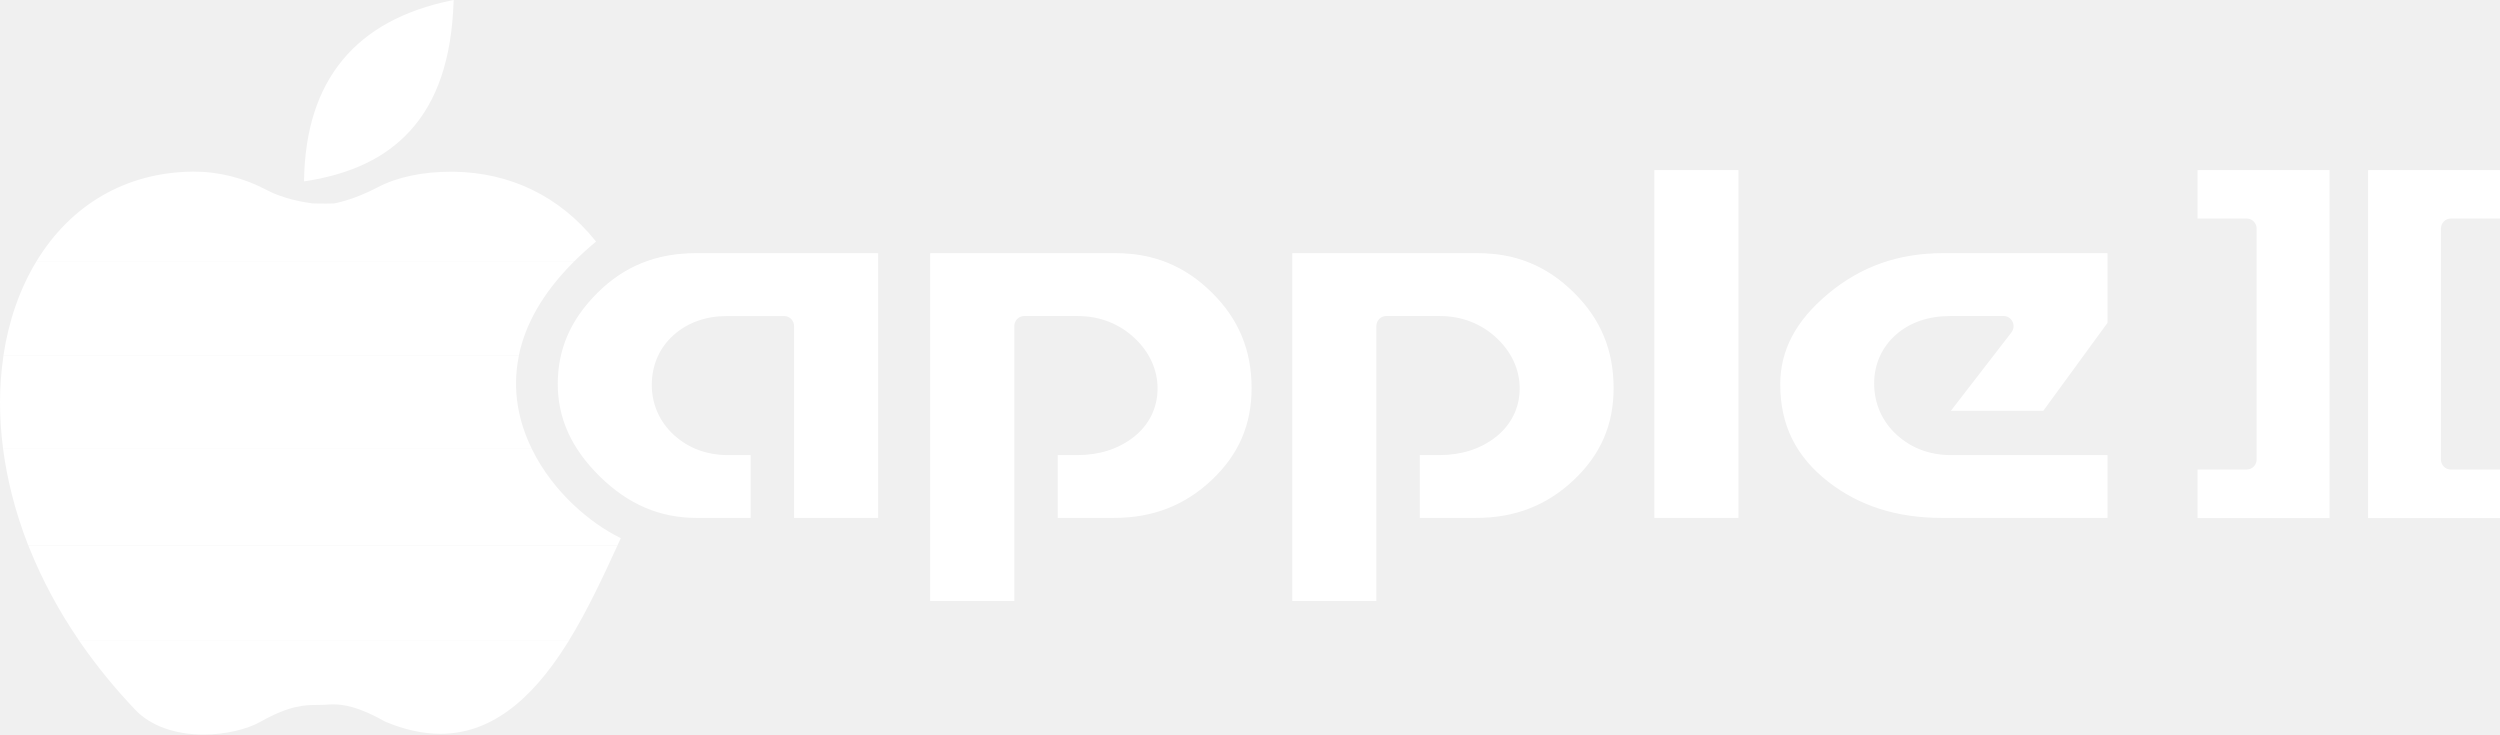
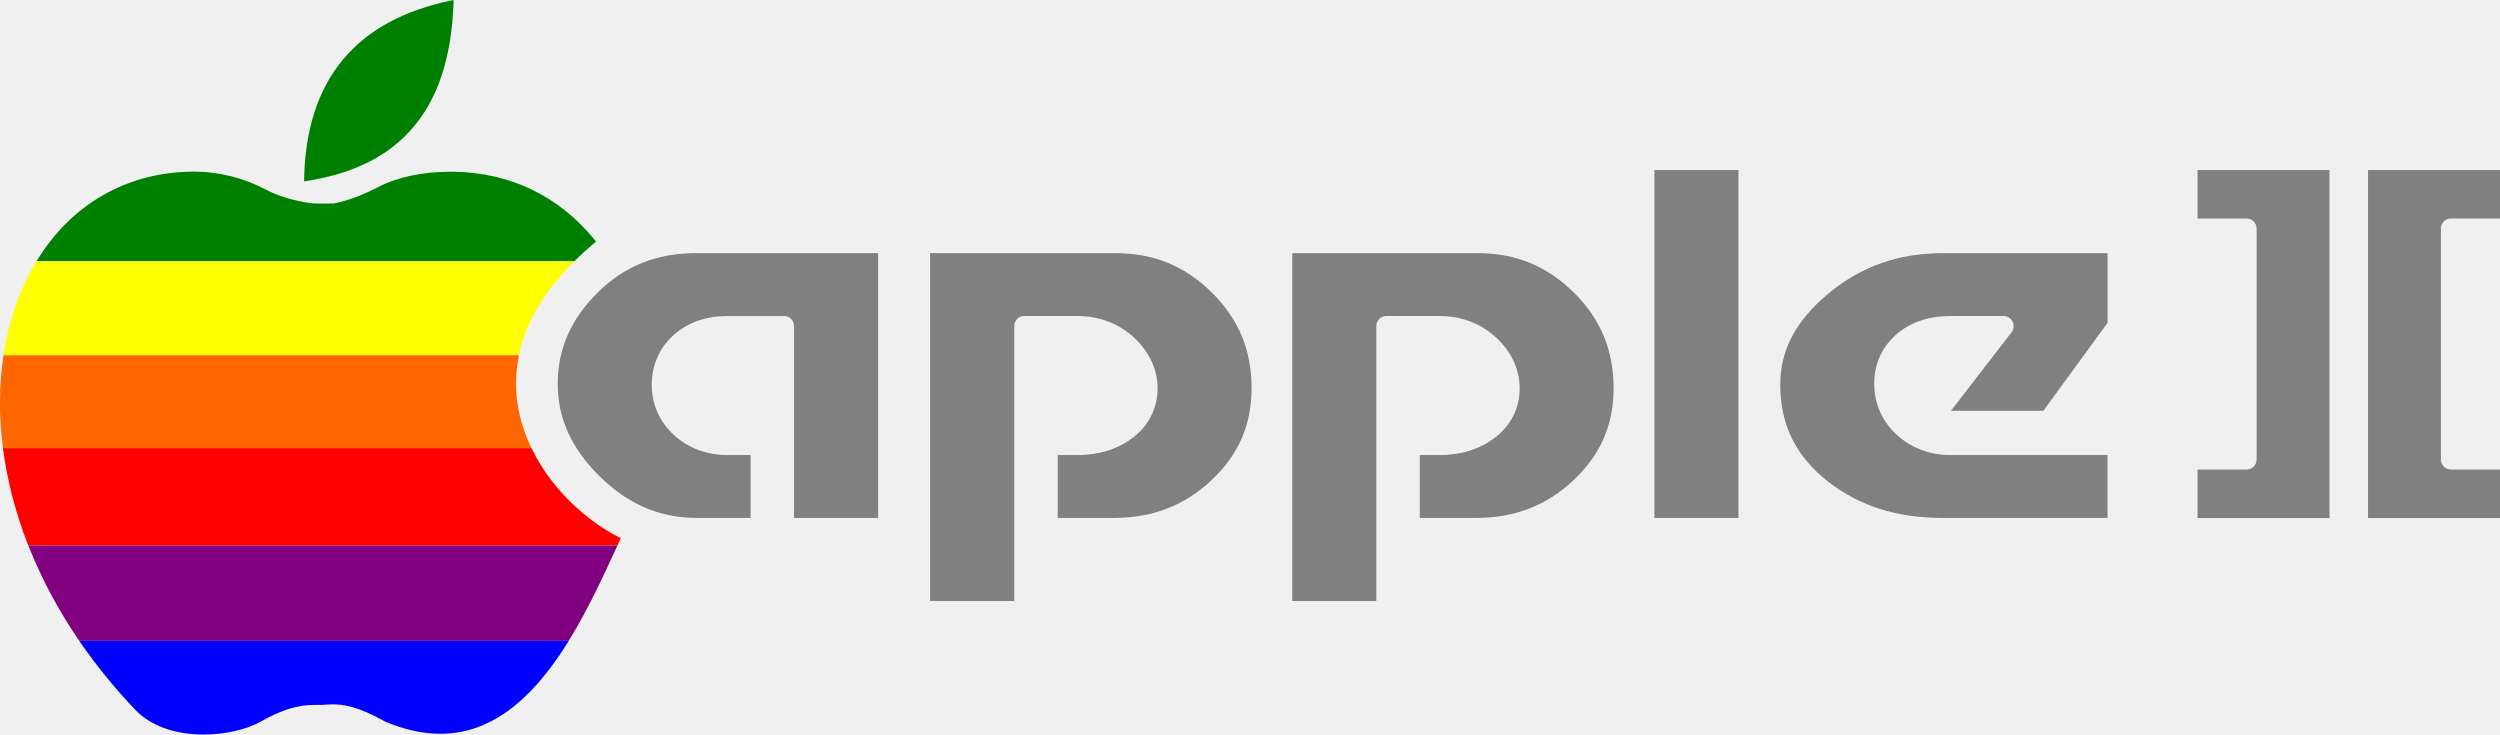
- <svg xmlns="http://www.w3.org/2000/svg" id="svg2" enable-background="new 0 0 564.703 165.918" xml:space="preserve" height="165.92px" viewBox="0 0 564.703 165.918" width="564.7px" version="1.1" y="0px" x="0px">
-   <g fill="#fff">
-     <path id="path5" d="m92.609 29.581c6.181-6.782 9.402-16.306 9.846-29.116l0.01-0.465-0.455 0.093c-21.712 4.441-32.923 18.047-33.326 40.439l-0.008 0.436 0.431-0.067c10.341-1.619 18.025-5.323 23.492-11.32z" />
-     <path id="path7" d="m17.902 144.76l0.399 0.574c3.588 5.176 7.703 10.211 12.229 14.971 3.447 3.623 8.938 5.617 15.46 5.617 4.78 0 9.736-1.124 12.935-2.934 6.618-3.74 10.125-3.748 12.685-3.752 0.514 0 0.994-0.002 1.456-0.029l0.418-0.027c0.554-0.035 1.126-0.074 1.771-0.074 2.27 0 5.66 0.445 11.823 3.928 4.301 1.804 8.472 2.717 12.397 2.717h0.002c10.686 0 20.056-6.688 28.644-20.43l0.351-0.561h-110.57l0.002-0.01z" />
-     <path id="path9" d="m129.74 59.003c1.429-1.424 2.969-2.828 4.623-4.208l0.277-0.231-0.228-0.281c-8.055-9.936-19.085-15.294-31.897-15.496l-0.587-0.003c-6.493 0-12.235 1.217-16.604 3.519-5.666 2.984-9.88 3.646-9.921 3.652-0.074 0.01-0.538 0.028-1.81 0.028-1.544 0-2.877-0.025-3.037-0.048l-0.102-0.013c-1.817-0.235-6.448-0.997-10.202-2.998-5.102-2.72-10.786-4.159-16.437-4.159l-0.372 0.002c-14.942 0.167-27.433 7.448-35.194 20.236h121.5z" />
-     <path id="path11" d="m117.21 80.245c1.47-7.11 5.439-14.013 11.911-20.619l0.61-0.623h-121.48l-0.108 0.177c-3.723 6.178-6.189 13.324-7.36 21.064l116.43 0.001z" />
-     <path id="path13" d="m120.06 101.23c-2.938-6.035-4.381-13.008-2.919-20.543l0.084-0.437h-116.43l-0.042 0.31c-0.985 6.711-0.985 13.658-0.074 20.668h119.39z" />
-     <path id="path15" d="m6.393 123.24h133.06l0.779-1.685-0.32-0.158c-6.368-3.153-14.905-10.055-19.765-19.967l-0.101-0.205h-119.37l0.055 0.414c0.812 6.09 2.472 13.46 5.668 21.61z" />
-     <path id="path17" d="m17.904 144.76h110.56c4.221-6.841 7.701-14.373 10.758-20.992l0.24-0.52h-133.05l0.201 0.502c2.912 7.26 6.689 14.28 11.293 21.01z" />
-     <path id="path4012_1_" d="m373.91 38.527v78.112h18.555v-78.113h-18.55zm122.69 0v10.493h10.902c1.352 0 2.447 1.127 2.447 2.516v52.112c0 1.391-1.104 2.516-2.447 2.516h-10.902v10.514h29.365v-78.153h-29.36zm38.52 0v78.151h29.367v-10.514h-10.902c-1.354 0-2.447-1.125-2.447-2.516v-52.114c0-1.389 1.094-2.516 2.447-2.516h10.902v-10.493h-29.37zm-377.96 18.771c-8.841 0-16.031 2.907-22.043 8.88-6.054 6.016-8.912 12.669-8.912 20.426 0 7.646 3.015 14.395 9.423 20.705 6.392 6.299 13.492 9.33 21.751 9.33h11.962v-13.74h-4.931c-4.734 0-8.978-1.547-12.291-4.563-3.312-3.014-5.113-7.059-5.113-11.525 0-4.512 1.764-8.574 5.041-11.471 3.258-2.883 7.441-4.298 12.145-4.298h12.948c1.352 0 2.447 1.125 2.447 2.514v43.083h18.555v-59.342h-41zm53.16 0v78.114h18.573v-61.855c0-1.389 1.096-2.514 2.447-2.514h12.053c5.064 0 9.608 1.756 13.167 5.162 3.29 3.152 5.131 7.128 5.131 11.433 0 4.451-1.977 8.449-5.534 11.205-3.511 2.724-7.878 4.058-12.765 4.058h-4.255v13.74h12.51c8.708 0 15.867-2.806 21.916-8.521 6.044-5.714 8.93-12.373 8.93-20.576 0-8.5-2.894-15.452-8.913-21.4-6.027-5.957-13.029-8.843-21.477-8.843l-41.79-0.003zm81.8 0v78.114h18.555v-61.855c0-1.389 1.1-2.514 2.447-2.514h12.071c5.063 0 9.606 1.756 13.166 5.162 3.292 3.152 5.132 7.128 5.132 11.433 0 4.457-1.998 8.453-5.553 11.205-3.507 2.72-7.857 4.058-12.745 4.058h-4.256v13.74h12.51c8.707 0 15.847-2.804 21.896-8.521 6.045-5.714 8.937-12.373 8.937-20.576 0-8.5-2.896-15.452-8.913-21.4-6.023-5.958-13.011-8.843-21.458-8.843l-41.8-0.003zm146.64 0c-9.93 0-18.368 3.023-25.695 9.144-7.345 6.136-10.72 12.707-10.72 20.255 0 9.113 3.478 16.156 10.864 21.889 6.922 5.357 15.299 8.053 25.441 8.053h37.182v-13.74h-35.283c-4.678 0-8.898-1.582-12.234-4.619-3.357-3.057-5.188-7.188-5.188-11.785 0-4.388 1.764-8.339 4.986-11.189 3.25-2.873 7.531-4.26 12.436-4.26h12.055c0.938 0.001 1.791 0.553 2.197 1.419 0.408 0.867 0.299 1.896-0.279 2.654l-13.387 17.323h20.309l14.391-19.708v-15.437h-37.07z" />
-     <path id="path4019_1_" d="m373.69 38.42v78.566h18.993v-78.57h-18.99zm122.69 0v10.945h11.123c0.592-0.001 1.16 0.239 1.578 0.668 0.418 0.43 0.652 1.015 0.65 1.623v52.113c0.002 0.604-0.232 1.188-0.65 1.621-0.418 0.43-0.986 0.67-1.578 0.668h-11.12v10.965h29.807v-78.6h-29.81zm38.52 0v78.604h29.805v-10.964h-11.121c-0.592 0.002-1.16-0.238-1.578-0.668-0.418-0.433-0.652-1.015-0.645-1.621v-52.113c-0.008-0.608 0.229-1.193 0.645-1.623 0.418-0.43 0.986-0.67 1.578-0.668h11.121v-10.946h-29.8zm-377.74 18.774c-8.891 0-16.138 2.923-22.189 8.936-6.09 6.05-8.985 12.775-8.985 20.591 0 7.713 3.035 14.527 9.479 20.879 6.426 6.332 13.601 9.386 21.915 9.386h12.181v-14.188h-5.149c-4.688 0-8.873-1.523-12.145-4.506-3.271-2.979-5.041-6.949-5.041-11.354 0-4.458 1.735-8.426 4.968-11.286 3.214-2.846 7.337-4.263 11.998-4.263h12.948c0.592-0.001 1.16 0.239 1.577 0.669 0.418 0.43 0.653 1.015 0.651 1.62v43.313h18.993v-59.796h-41.2zm52.94 0v78.564h19.012v-62.086c-0.002-0.605 0.232-1.19 0.65-1.62s0.986-0.67 1.577-0.669h12.053c5.016 0 9.501 1.74 13.021 5.106 3.255 3.119 5.06 7.022 5.06 11.264 0 4.388-1.951 8.302-5.46 11.021-3.47 2.688-7.771 4.021-12.62 4.021h-4.475v14.189h12.729c8.756 0 15.991-2.824 22.08-8.582 6.084-5.745 8.984-12.479 8.984-20.739 0-8.559-2.909-15.583-8.967-21.569-6.065-5.995-13.142-8.899-21.641-8.899l-42-0.009zm81.8 0v78.564h18.993v-62.086c-0.001-0.605 0.231-1.19 0.649-1.62 0.42-0.43 0.983-0.67 1.58-0.669h12.066c5.02 0 9.501 1.74 13.021 5.106 3.254 3.119 5.06 7.022 5.061 11.264-0.001 4.396-1.973 8.304-5.479 11.021-3.469 2.687-7.754 4.021-12.604 4.021h-4.479v14.189h12.729c8.757 0 15.974-2.822 22.062-8.582 6.086-5.745 8.984-12.479 8.984-20.739 0-8.559-2.906-15.583-8.967-21.569-6.064-5.997-13.124-8.899-21.623-8.899l-41.99-0.009zm146.86 0c-9.973 0-18.477 3.027-25.842 9.18-7.381 6.166-10.793 12.823-10.793 20.442 0 9.178 3.506 16.309 10.938 22.078 6.964 5.387 15.402 8.092 25.588 8.092h37.398v-14.193h-35.51c-4.633 0-8.795-1.561-12.09-4.561-3.314-3.021-5.113-7.082-5.113-11.623 0-4.329 1.734-8.188 4.912-11 3.205-2.834 7.428-4.225 12.291-4.225h12.055c0.855-0.002 1.641 0.503 2.01 1.296 0.371 0.794 0.264 1.736-0.273 2.422l-13.662 17.685h20.875l14.502-19.862v-15.728h-37.3z" />
-   </g>
+ <svg xmlns="http://www.w3.org/2000/svg" version="1.1" id="svg2" x="0px" y="0px" width="564.703px" height="165.918px" viewBox="0 0 564.703 165.918" enable-background="new 0 0 564.703 165.918" xml:space="preserve">
+   <g id="layer1">
+ </g>
+   <g id="layer5">
+ </g>
+   <path fill="#008000" d="M92.609,29.581c6.181-6.782,9.402-16.306,9.846-29.116L102.471,0l-0.455,0.093  C80.308,4.534,69.097,18.14,68.694,40.532l-0.008,0.436l0.431-0.067C79.458,39.282,87.142,35.578,92.609,29.581z" />
+   <path fill="#0000FF" d="M17.902,144.756l0.399,0.574c3.588,5.176,7.703,10.211,12.229,14.971c3.447,3.623,8.938,5.617,15.46,5.617  c4.78,0,9.736-1.124,12.935-2.934c6.618-3.74,10.125-3.748,12.685-3.752c0.514,0,0.994-0.002,1.456-0.029l0.418-0.027  c0.554-0.035,1.126-0.074,1.771-0.074c2.27,0,5.66,0.445,11.823,3.928c4.301,1.804,8.472,2.717,12.397,2.717  c0.001,0,0.001,0,0.002,0c10.686,0,20.056-6.688,28.644-20.43l0.351-0.561H17.902L17.902,144.756z" />
+   <path fill="#008000" d="M129.742,59.003c1.429-1.424,2.969-2.828,4.623-4.208l0.277-0.231l-0.228-0.281  c-8.055-9.936-19.085-15.294-31.897-15.496l-0.587-0.003c-6.493,0-12.235,1.217-16.604,3.519c-5.666,2.984-9.88,3.646-9.921,3.652  c-0.074,0.01-0.538,0.028-1.81,0.028c-1.544,0-2.877-0.025-3.037-0.048l-0.102-0.013c-1.817-0.235-6.448-0.997-10.202-2.998  c-5.102-2.72-10.786-4.159-16.437-4.159l-0.372,0.002c-14.942,0.167-27.433,7.448-35.194,20.236H129.742z" />
+   <path fill="#FFFF00" d="M117.214,80.245c1.47-7.11,5.439-14.013,11.911-20.619l0.61-0.623H8.249L8.142,59.18  c-3.723,6.178-6.189,13.324-7.36,21.064L117.214,80.245L117.214,80.245z" />
+   <path fill="#FF6600" d="M120.06,101.229c-2.938-6.035-4.381-13.008-2.919-20.543l0.084-0.437H0.794L0.748,80.56  c-0.985,6.711-0.985,13.658-0.074,20.668L120.06,101.229L120.06,101.229z" />
+   <path fill="#FF0000" d="M6.393,123.243h133.058l0.779-1.685l-0.32-0.158c-6.368-3.153-14.905-10.055-19.765-19.967l-0.101-0.205  H0.67l0.055,0.414C1.537,107.715,3.197,115.092,6.393,123.243z" />
+   <path fill="#800080" d="M17.904,144.756H128.46c4.221-6.841,7.701-14.373,10.758-20.992l0.24-0.52H6.414l0.201,0.502  C9.523,131.01,13.3,138.029,17.904,144.756z" />
+   <path id="path4012_1_" fill="#808080" d="M373.914,38.527v78.112h18.555V38.527H373.914z M496.601,38.527V49.02h10.902  c1.352,0,2.447,1.127,2.447,2.516v52.112c0,1.391-1.104,2.516-2.447,2.516h-10.902v10.514h29.365V38.527H496.601z M535.117,38.527  v24.235v53.916h29.367v-10.514h-10.902c-1.354,0-2.447-1.125-2.447-2.516V51.536c0-1.389,1.094-2.516,2.447-2.516h10.902V38.527  H535.117z M157.155,57.298c-8.841,0-16.031,2.907-22.043,8.88c-6.054,6.016-8.912,12.669-8.912,20.426  c0,7.646,3.015,14.395,9.423,20.705c6.392,6.299,13.492,9.33,21.751,9.33h11.962v-13.74h-4.931c-4.734,0-8.978-1.547-12.291-4.563  c-3.312-3.014-5.113-7.059-5.113-11.525c0-4.512,1.764-8.574,5.041-11.471c3.258-2.883,7.441-4.298,12.145-4.298h12.948  c1.352,0,2.447,1.125,2.447,2.514v43.083h18.555V57.298H157.155z M210.318,57.298v78.114h18.573V73.555  c0-1.389,1.096-2.514,2.447-2.514h12.053c5.064,0,9.608,1.756,13.167,5.162c3.29,3.152,5.131,7.128,5.131,11.433  c0,4.451-1.977,8.449-5.534,11.205c-3.511,2.724-7.878,4.058-12.765,4.058h-4.255v13.74h12.51c8.708,0,15.867-2.806,21.916-8.521  c6.044-5.714,8.93-12.373,8.93-20.576c0-8.5-2.894-15.452-8.913-21.4c-6.027-5.957-13.029-8.843-21.477-8.843L210.318,57.298  L210.318,57.298z M292.117,57.298v78.114h18.555V73.555c0-1.389,1.1-2.514,2.447-2.514h12.071c5.063,0,9.606,1.756,13.166,5.162  c3.292,3.152,5.132,7.128,5.132,11.433c0,4.457-1.998,8.453-5.553,11.205c-3.507,2.72-7.857,4.058-12.745,4.058h-4.256v13.74h12.51  c8.707,0,15.847-2.804,21.896-8.521c6.045-5.714,8.937-12.373,8.937-20.576c0-8.5-2.896-15.452-8.913-21.4  c-6.023-5.958-13.011-8.843-21.458-8.843L292.117,57.298L292.117,57.298z M438.763,57.298c-9.93,0-18.368,3.023-25.695,9.144  c-7.345,6.136-10.72,12.707-10.72,20.255c0,9.113,3.478,16.156,10.864,21.889c6.922,5.357,15.299,8.053,25.441,8.053h37.182v-13.74  h-35.283c-4.678,0-8.898-1.582-12.234-4.619c-3.357-3.057-5.188-7.188-5.188-11.785c0-4.388,1.764-8.339,4.986-11.189  c3.25-2.873,7.531-4.26,12.436-4.26h12.055c0.938,0.001,1.791,0.553,2.197,1.419c0.408,0.867,0.299,1.896-0.279,2.654  l-13.387,17.323h20.309l14.391-19.708V57.298H438.763z" />
+   <path id="path4019_1_" fill="#808080" d="M373.694,38.42v78.566h18.993V38.42H373.694z M496.38,38.42v10.945h11.123  c0.592-0.001,1.16,0.239,1.578,0.668c0.418,0.43,0.652,1.015,0.65,1.623v52.113c0.002,0.604-0.232,1.188-0.65,1.621  c-0.418,0.43-0.986,0.67-1.578,0.668H496.38v10.965h29.807V38.42H496.38z M534.898,38.42v24.461v54.143h29.805v-10.964h-11.121  c-0.592,0.002-1.16-0.238-1.578-0.668c-0.418-0.433-0.652-1.015-0.645-1.621V51.657c-0.008-0.608,0.229-1.193,0.645-1.623  c0.418-0.43,0.986-0.67,1.578-0.668h11.121V38.42H534.898z M157.155,57.194c-8.891,0-16.138,2.923-22.189,8.936  c-6.09,6.05-8.985,12.775-8.985,20.591c0,7.713,3.035,14.527,9.479,20.879c6.426,6.332,13.601,9.386,21.915,9.386h12.181v-14.188  h-5.149c-4.688,0-8.873-1.523-12.145-4.506c-3.271-2.979-5.041-6.949-5.041-11.354c0-4.458,1.735-8.426,4.968-11.286  c3.214-2.846,7.337-4.263,11.998-4.263h12.948c0.592-0.001,1.16,0.239,1.577,0.669c0.418,0.43,0.653,1.015,0.651,1.62v43.313h18.993  V57.194H157.155z M210.098,57.194v78.564h19.012V73.674c-0.002-0.605,0.232-1.19,0.65-1.62c0.418-0.43,0.986-0.67,1.577-0.669  h12.053c5.016,0,9.501,1.74,13.021,5.106c3.255,3.119,5.06,7.022,5.06,11.264c0,4.388-1.951,8.302-5.46,11.021  c-3.47,2.688-7.771,4.021-12.62,4.021h-4.475v14.189h12.729c8.756,0,15.991-2.824,22.08-8.582  c6.084-5.745,8.984-12.479,8.984-20.739c0-8.559-2.909-15.583-8.967-21.569c-6.065-5.995-13.142-8.899-21.641-8.899L210.098,57.194  L210.098,57.194z M291.896,57.194v78.564h18.993V73.674c-0.001-0.605,0.231-1.19,0.649-1.62c0.42-0.43,0.983-0.67,1.58-0.669h12.066  c5.02,0,9.501,1.74,13.021,5.106c3.254,3.119,5.06,7.022,5.061,11.264c-0.001,4.396-1.973,8.304-5.479,11.021  c-3.469,2.687-7.754,4.021-12.604,4.021h-4.479v14.189h12.729c8.757,0,15.974-2.822,22.062-8.582  c6.086-5.745,8.984-12.479,8.984-20.739c0-8.559-2.906-15.583-8.967-21.569c-6.064-5.997-13.124-8.899-21.623-8.899L291.896,57.194  L291.896,57.194z M438.763,57.194c-9.973,0-18.477,3.027-25.842,9.18c-7.381,6.166-10.793,12.823-10.793,20.442  c0,9.178,3.506,16.309,10.938,22.078c6.964,5.387,15.402,8.092,25.588,8.092h37.398v-14.193H440.55  c-4.633,0-8.795-1.561-12.09-4.561c-3.314-3.021-5.113-7.082-5.113-11.623c0-4.329,1.734-8.188,4.912-11  c3.205-2.834,7.428-4.225,12.291-4.225h12.055c0.855-0.002,1.641,0.503,2.01,1.296c0.371,0.794,0.264,1.736-0.273,2.422  l-13.662,17.685h20.875l14.502-19.862V57.194H438.763z" />
</svg>
